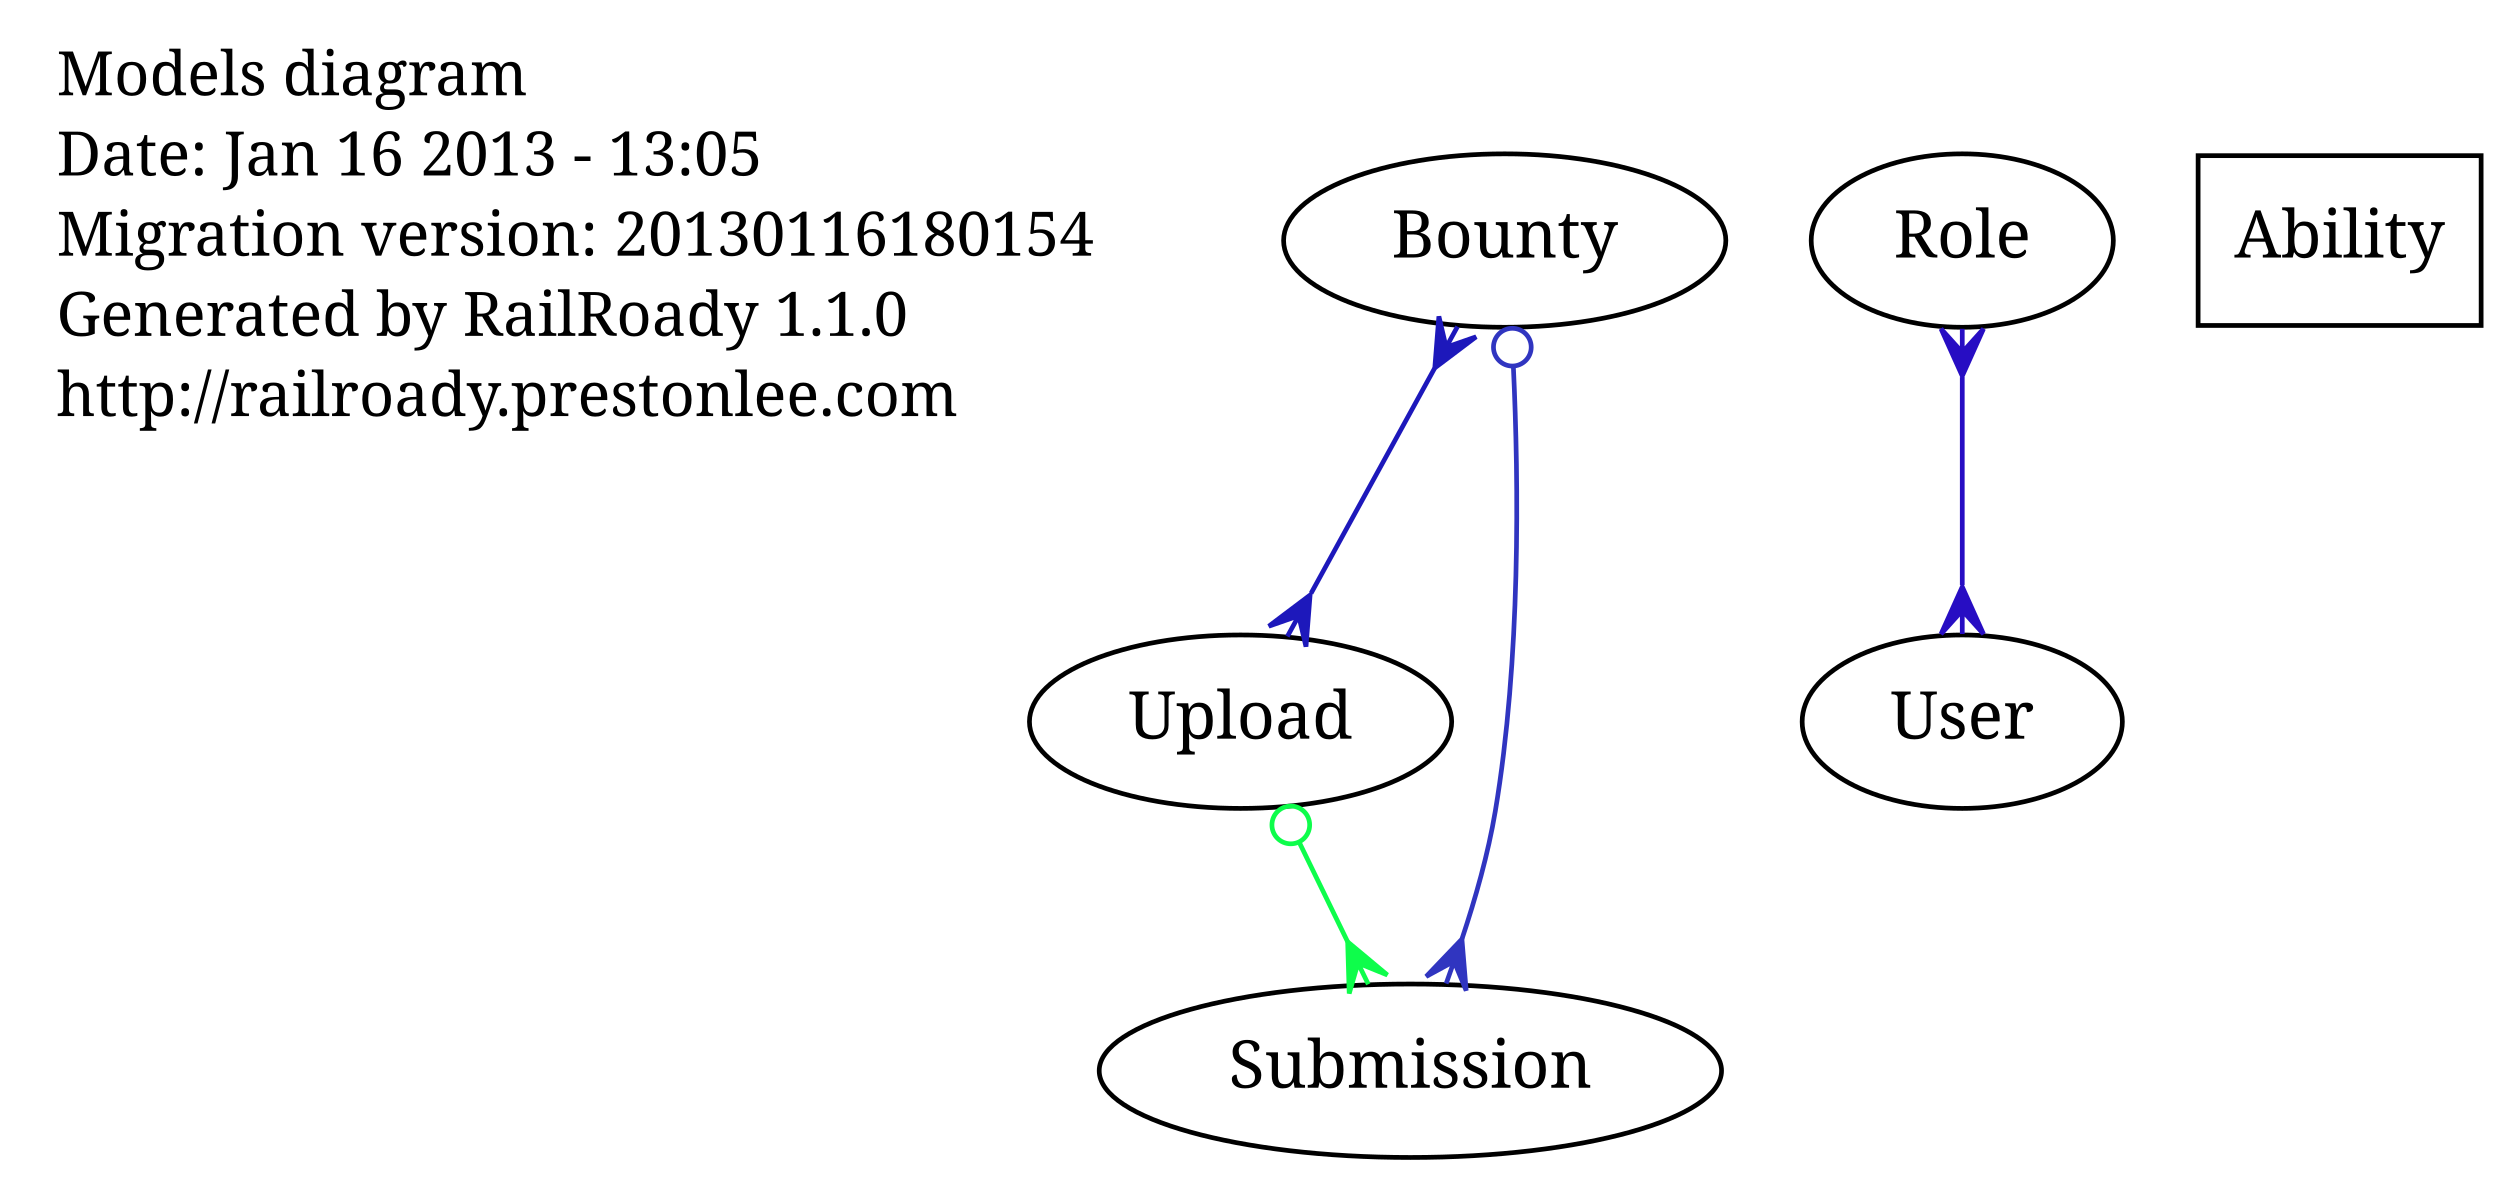
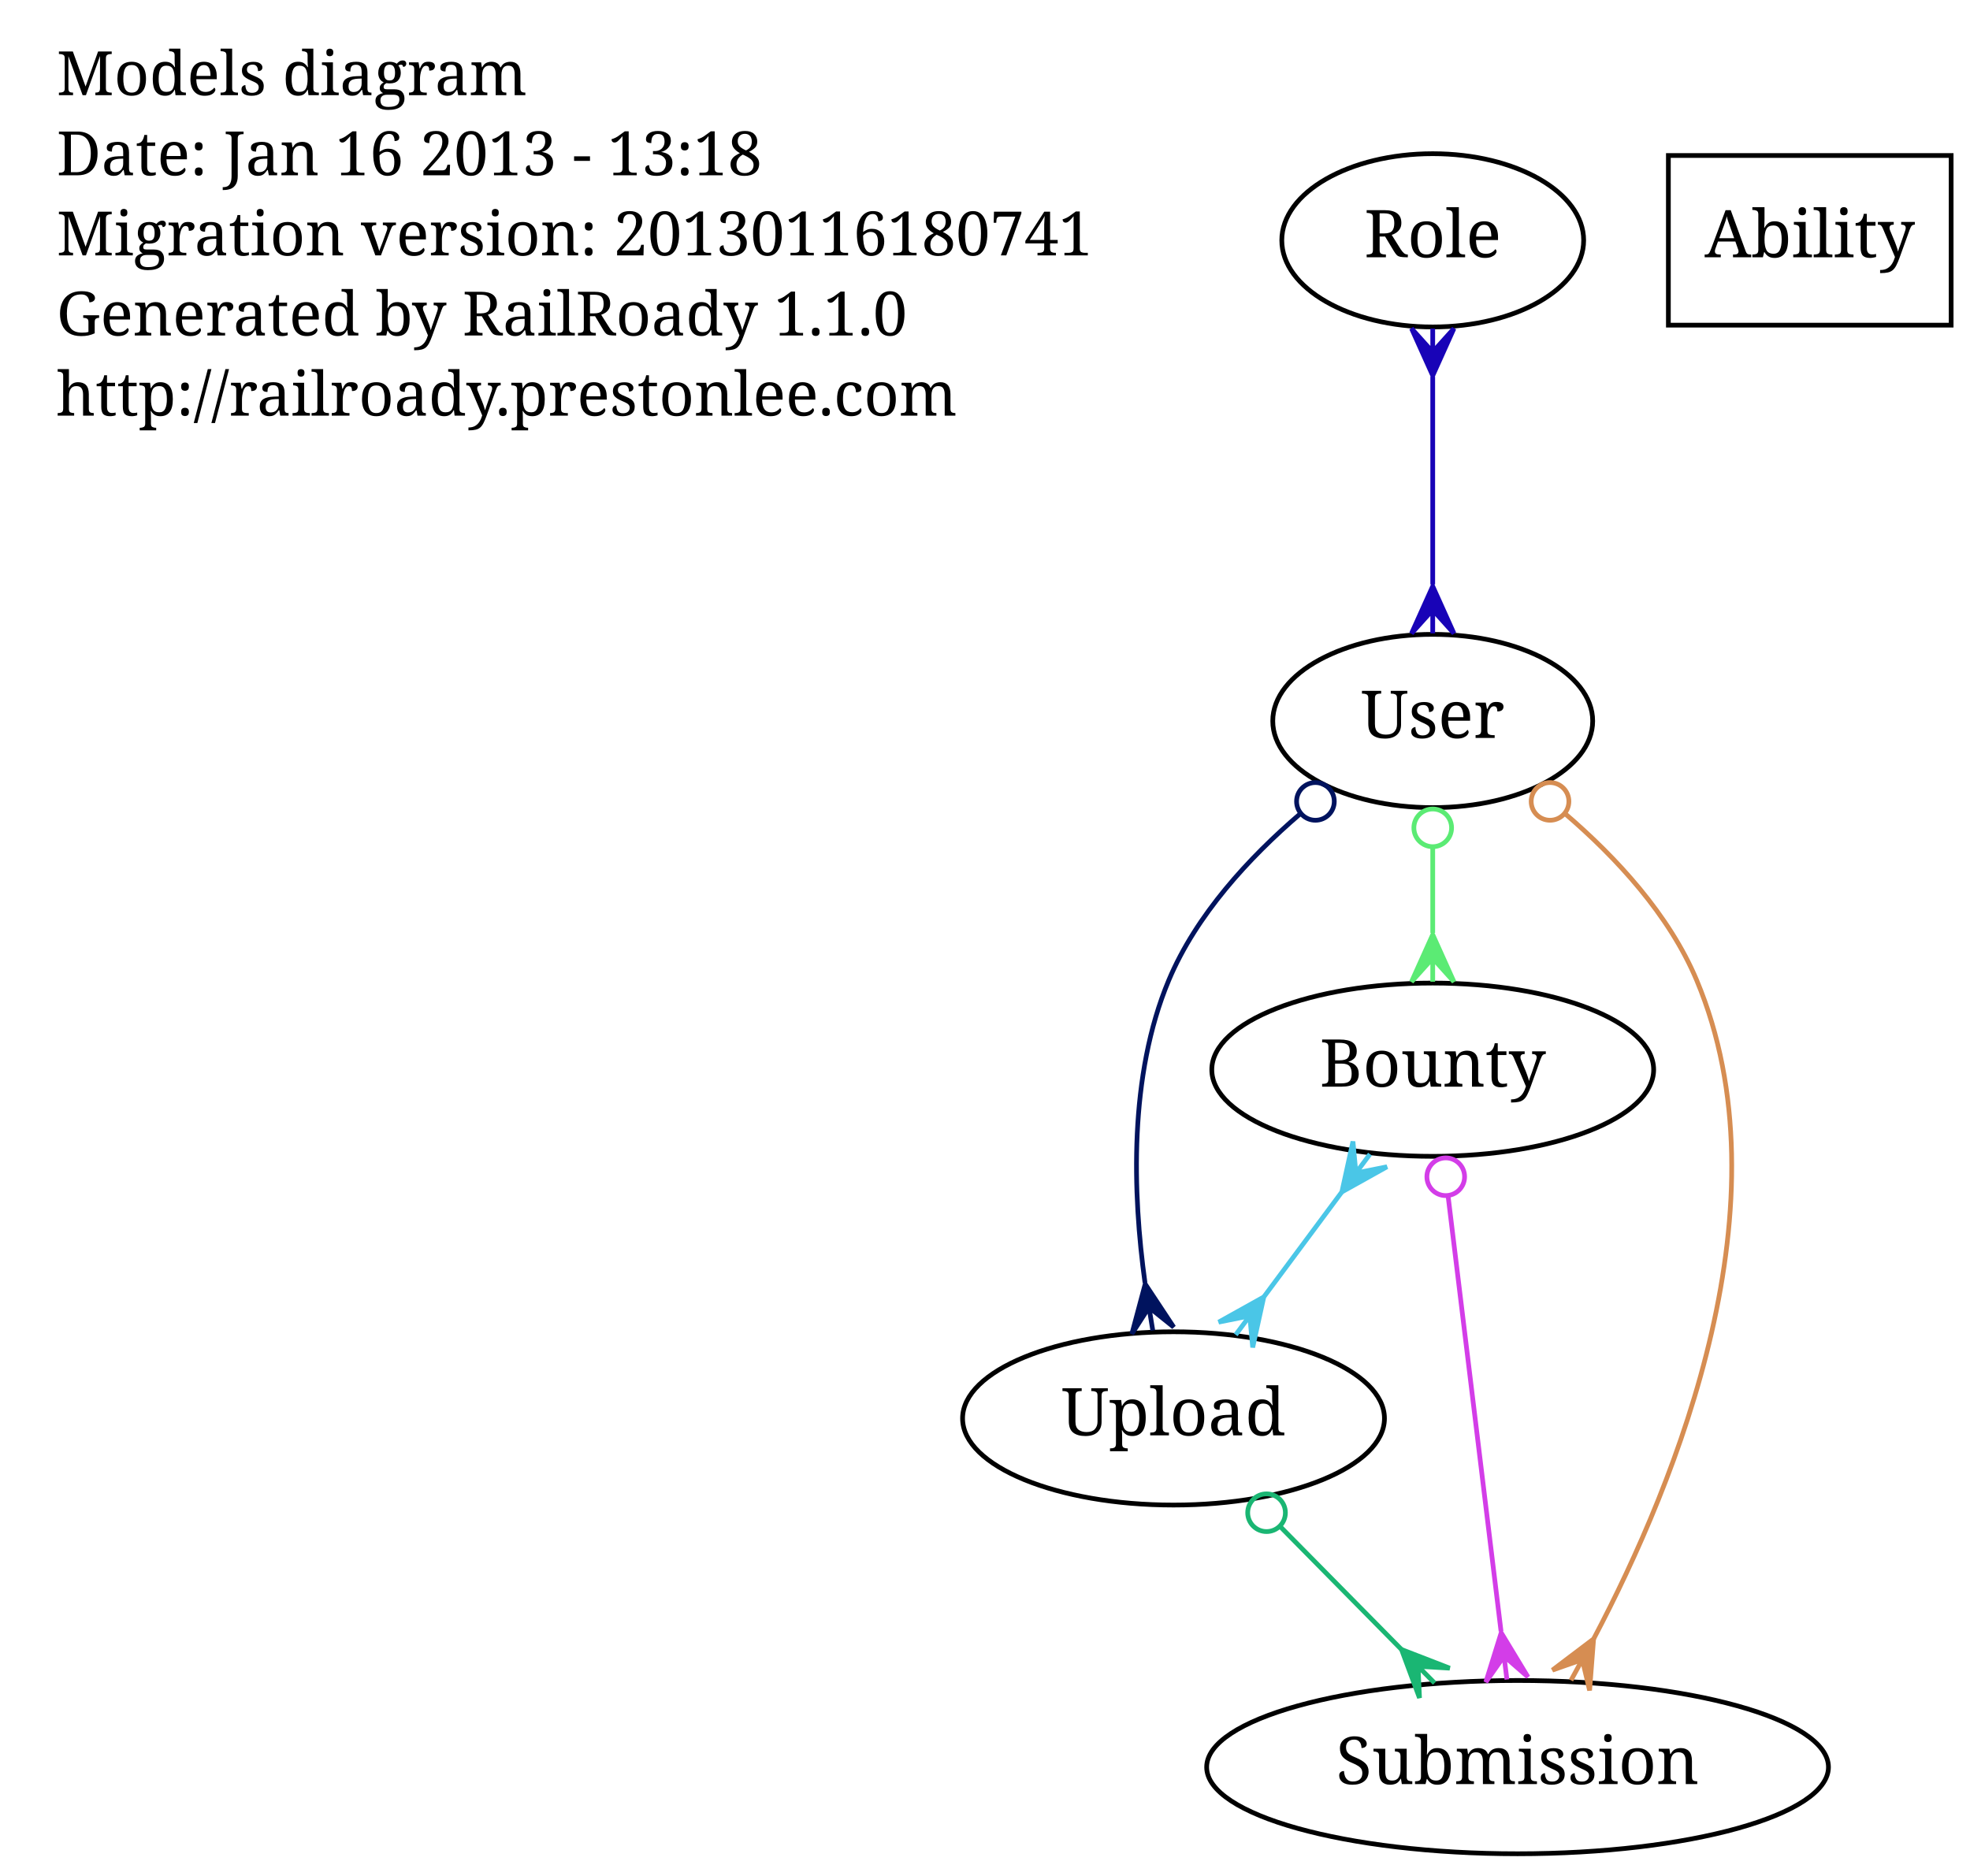
- <svg xmlns="http://www.w3.org/2000/svg" width="530pt" height="250pt" viewBox="0.00 0.00 530.00 250.00">
-   <g id="graph1" class="graph" transform="scale(1 1) rotate(0) translate(4 246)">
-     <polygon fill="white" stroke="white" points="-4,5 -4,-246 527,-246 527,5 -4,5" />
+ <svg xmlns="http://www.w3.org/2000/svg" width="418pt" height="398pt" viewBox="0.00 0.00 418.00 398.00">
+   <g id="graph1" class="graph" transform="scale(1 1) rotate(0) translate(4 394)">
+     <polygon fill="white" stroke="white" points="-4,5 -4,-394 415,-394 415,5 -4,5" />
    <g id="node1" class="node">
-       <text text-anchor="start" x="8" y="-225.8" font-family="Times Roman,serif" font-size="13.00">Models diagram</text>
-       <text text-anchor="start" x="8" y="-208.8" font-family="Times Roman,serif" font-size="13.00">Date: Jan 16 2013 - 13:05</text>
-       <text text-anchor="start" x="8" y="-191.8" font-family="Times Roman,serif" font-size="13.00">Migration version: 20130116180154</text>
-       <text text-anchor="start" x="8" y="-174.8" font-family="Times Roman,serif" font-size="13.00">Generated by RailRoady 1.1.0</text>
-       <text text-anchor="start" x="8" y="-157.8" font-family="Times Roman,serif" font-size="13.00">http://railroady.prestonlee.com</text>
+       <text text-anchor="start" x="8" y="-373.8" font-family="Times Roman,serif" font-size="13.00">Models diagram</text>
+       <text text-anchor="start" x="8" y="-356.8" font-family="Times Roman,serif" font-size="13.00">Date: Jan 16 2013 - 13:18</text>
+       <text text-anchor="start" x="8" y="-339.8" font-family="Times Roman,serif" font-size="13.00">Migration version: 20130116180741</text>
+       <text text-anchor="start" x="8" y="-322.8" font-family="Times Roman,serif" font-size="13.00">Generated by RailRoady 1.1.0</text>
+       <text text-anchor="start" x="8" y="-305.8" font-family="Times Roman,serif" font-size="13.00">http://railroady.prestonlee.com</text>
    </g>
    <g id="node2" class="node">
-       <ellipse fill="none" stroke="black" cx="315" cy="-195" rx="46.877" ry="18.385" />
-       <text text-anchor="middle" x="315" y="-191.4" font-family="Times Roman,serif" font-size="14.00">Bounty</text>
+       <ellipse fill="none" stroke="black" cx="300" cy="-167" rx="46.877" ry="18.385" />
+       <text text-anchor="middle" x="300" y="-163.4" font-family="Times Roman,serif" font-size="14.00">Bounty</text>
    </g>
    <g id="node5" class="node">
-       <ellipse fill="none" stroke="black" cx="259" cy="-93" rx="44.758" ry="18.385" />
-       <text text-anchor="middle" x="259" y="-89.4" font-family="Times Roman,serif" font-size="14.00">Upload</text>
+       <ellipse fill="none" stroke="black" cx="245" cy="-93" rx="44.758" ry="18.385" />
+       <text text-anchor="middle" x="245" y="-89.4" font-family="Times Roman,serif" font-size="14.00">Upload</text>
    </g>
    <g id="edge4" class="edge">
-       <path fill="none" stroke="#1d18bb" d="M300.121,-167.899C292.027,-153.156 282.043,-134.971 273.94,-120.212" />
-       <polygon fill="#1d18bb" stroke="#1d18bb" points="300.176,-167.999 301.044,-178.93 302.582,-172.382 304.988,-176.764 304.988,-176.764 304.988,-176.764 302.582,-172.382 308.933,-174.599 300.176,-167.999 300.176,-167.999" />
-       <polygon fill="#1d18bb" stroke="#1d18bb" points="273.738,-119.843 272.87,-108.912 271.331,-115.461 268.925,-111.078 268.925,-111.078 268.925,-111.078 271.331,-115.461 264.98,-113.243 273.738,-119.843 273.738,-119.843" />
+       <path fill="none" stroke="#4ac6e7" d="M280.695,-141.027C275.346,-133.829 269.541,-126.018 264.197,-118.829" />
+       <polygon fill="#4ac6e7" stroke="#4ac6e7" points="280.721,-141.061 283.074,-151.771 283.703,-145.074 286.686,-149.087 286.686,-149.087 286.686,-149.087 283.703,-145.074 290.298,-146.402 280.721,-141.061 280.721,-141.061" />
+       <polygon fill="#4ac6e7" stroke="#4ac6e7" points="264.157,-118.774 261.803,-108.064 261.174,-114.761 258.191,-110.748 258.191,-110.748 258.191,-110.748 261.174,-114.761 254.58,-113.433 264.157,-118.774 264.157,-118.774" />
    </g>
    <g id="node6" class="node">
-       <ellipse fill="none" stroke="black" cx="295" cy="-19" rx="65.968" ry="18.385" />
-       <text text-anchor="middle" x="295" y="-15.4" font-family="Times Roman,serif" font-size="14.00">Submission</text>
+       <ellipse fill="none" stroke="black" cx="318" cy="-19" rx="65.968" ry="18.385" />
+       <text text-anchor="middle" x="318" y="-15.4" font-family="Times Roman,serif" font-size="14.00">Submission</text>
    </g>
    <g id="edge2" class="edge">
-       <path fill="none" stroke="#3035c0" d="M316.836,-168.238C317.991,-143.579 318.386,-106.064 313,-74 311.493,-65.027 308.799,-55.519 305.948,-46.979" />
-       <ellipse fill="none" stroke="#3035c0" cx="316.616" cy="-172.399" rx="4" ry="4" />
-       <polygon fill="#3035c0" stroke="#3035c0" points="305.925,-46.913 306.831,-35.985 304.257,-42.2 302.589,-37.486 302.589,-37.486 302.589,-37.486 304.257,-42.2 298.347,-38.987 305.925,-46.913 305.925,-46.913" />
+       <path fill="none" stroke="#d33de8" d="M303.283,-140.006C306.456,-113.917 311.247,-74.527 314.493,-47.834" />
+       <ellipse fill="none" stroke="#d33de8" cx="302.763" cy="-144.285" rx="4" ry="4" />
+       <polygon fill="#d33de8" stroke="#d33de8" points="314.531,-47.519 320.206,-38.135 315.135,-42.556 315.739,-37.592 315.739,-37.592 315.739,-37.592 315.135,-42.556 311.272,-37.049 314.531,-47.519 314.531,-47.519" />
    </g>
    <g id="node3" class="node">
-       <ellipse fill="none" stroke="black" cx="412" cy="-195" rx="32.026" ry="18.385" />
-       <text text-anchor="middle" x="412" y="-191.4" font-family="Times Roman,serif" font-size="14.00">Role</text>
+       <ellipse fill="none" stroke="black" cx="300" cy="-343" rx="32.026" ry="18.385" />
+       <text text-anchor="middle" x="300" y="-339.4" font-family="Times Roman,serif" font-size="14.00">Role</text>
    </g>
    <g id="node7" class="node">
-       <ellipse fill="none" stroke="black" cx="412" cy="-93" rx="33.941" ry="18.385" />
-       <text text-anchor="middle" x="412" y="-89.4" font-family="Times Roman,serif" font-size="14.00">User</text>
+       <ellipse fill="none" stroke="black" cx="300" cy="-241" rx="33.941" ry="18.385" />
+       <text text-anchor="middle" x="300" y="-237.4" font-family="Times Roman,serif" font-size="14.00">User</text>
    </g>
    <g id="edge6" class="edge">
-       <path fill="none" stroke="#270dc3" d="M412,-166.054C412,-152.256 412,-135.791 412,-121.987" />
-       <polygon fill="#270dc3" stroke="#270dc3" points="412,-166.292 407.5,-176.292 412,-171.292 412,-176.292 412,-176.292 412,-176.292 412,-171.292 416.5,-176.292 412,-166.292 412,-166.292" />
-       <polygon fill="#270dc3" stroke="#270dc3" points="412,-121.59 416.5,-111.59 412,-116.59 412,-111.59 412,-111.59 412,-111.59 412,-116.59 407.5,-111.59 412,-121.59 412,-121.59" />
+       <path fill="none" stroke="#1803b7" d="M300,-314.054C300,-300.256 300,-283.791 300,-269.987" />
+       <polygon fill="#1803b7" stroke="#1803b7" points="300,-314.292 295.5,-324.292 300,-319.292 300,-324.292 300,-324.292 300,-324.292 300,-319.292 304.5,-324.292 300,-314.292 300,-314.292" />
+       <polygon fill="#1803b7" stroke="#1803b7" points="300,-269.59 304.5,-259.59 300,-264.59 300,-259.59 300,-259.59 300,-259.59 300,-264.59 295.5,-259.59 300,-269.59 300,-269.59" />
    </g>
    <g id="node4" class="node">
-       <polygon fill="none" stroke="black" points="522,-213 462,-213 462,-177 522,-177 522,-213" />
-       <text text-anchor="middle" x="492" y="-191.4" font-family="Times Roman,serif" font-size="14.00">Ability</text>
+       <polygon fill="none" stroke="black" points="410,-361 350,-361 350,-325 410,-325 410,-361" />
+       <text text-anchor="middle" x="380" y="-339.4" font-family="Times Roman,serif" font-size="14.00">Ability</text>
    </g>
    <g id="edge8" class="edge">
-       <path fill="none" stroke="#0efd4b" d="M271.441,-67.427C274.752,-60.621 278.341,-53.243 281.697,-46.346" />
-       <ellipse fill="none" stroke="#0efd4b" cx="269.649" cy="-71.111" rx="4" ry="4" />
-       <polygon fill="#0efd4b" stroke="#0efd4b" points="281.704,-46.331 290.125,-39.307 283.891,-41.834 286.079,-37.338 286.079,-37.338 286.079,-37.338 283.891,-41.834 282.032,-35.37 281.704,-46.331 281.704,-46.331" />
+       <path fill="none" stroke="#1ab673" d="M267.584,-70.106C275.756,-61.823 285.021,-52.431 293.36,-43.978" />
+       <ellipse fill="none" stroke="#1ab673" cx="264.74" cy="-72.989" rx="4" ry="4" />
+       <polygon fill="#1ab673" stroke="#1ab673" points="293.376,-43.962 303.602,-40.003 296.887,-40.402 300.399,-36.843 300.399,-36.843 300.399,-36.843 296.887,-40.402 297.195,-33.682 293.376,-43.962 293.376,-43.962" />
+     </g>
+     <g id="edge10" class="edge">
+       <path fill="none" stroke="#5beb74" d="M300,-214.309C300,-208.377 300,-202.061 300,-196.04" />
+       <ellipse fill="none" stroke="#5beb74" cx="300" cy="-218.327" rx="4" ry="4" />
+       <polygon fill="#5beb74" stroke="#5beb74" points="300,-195.667 304.5,-185.667 300,-190.667 300,-185.667 300,-185.667 300,-185.667 300,-190.667 295.5,-185.667 300,-195.667 300,-195.667" />
+     </g>
+     <g id="edge12" class="edge">
+       <path fill="none" stroke="#00135e" d="M271.892,-221.312C261.023,-211.997 249.817,-199.866 244,-186 235.502,-165.742 236.319,-140.748 238.95,-121.775" />
+       <ellipse fill="none" stroke="#00135e" cx="275.11" cy="-223.936" rx="4" ry="4" />
+       <polygon fill="#00135e" stroke="#00135e" points="238.992,-121.521 245.043,-112.376 239.797,-116.587 240.602,-111.652 240.602,-111.652 240.602,-111.652 239.797,-116.587 236.16,-110.927 238.992,-121.521 238.992,-121.521" />
+     </g>
+     <g id="edge14" class="edge">
+       <path fill="none" stroke="#d68d52" d="M328.108,-221.312C338.977,-211.997 350.183,-199.866 356,-186 375.714,-139.007 352,-80.086 334.17,-46.27" />
+       <ellipse fill="none" stroke="#d68d52" cx="324.89" cy="-223.936" rx="4" ry="4" />
+       <polygon fill="#d68d52" stroke="#d68d52" points="334.134,-46.204 333.287,-35.271 331.736,-41.817 329.339,-37.429 329.339,-37.429 329.339,-37.429 331.736,-41.817 325.39,-39.587 334.134,-46.204 334.134,-46.204" />
    </g>
  </g>
</svg>
